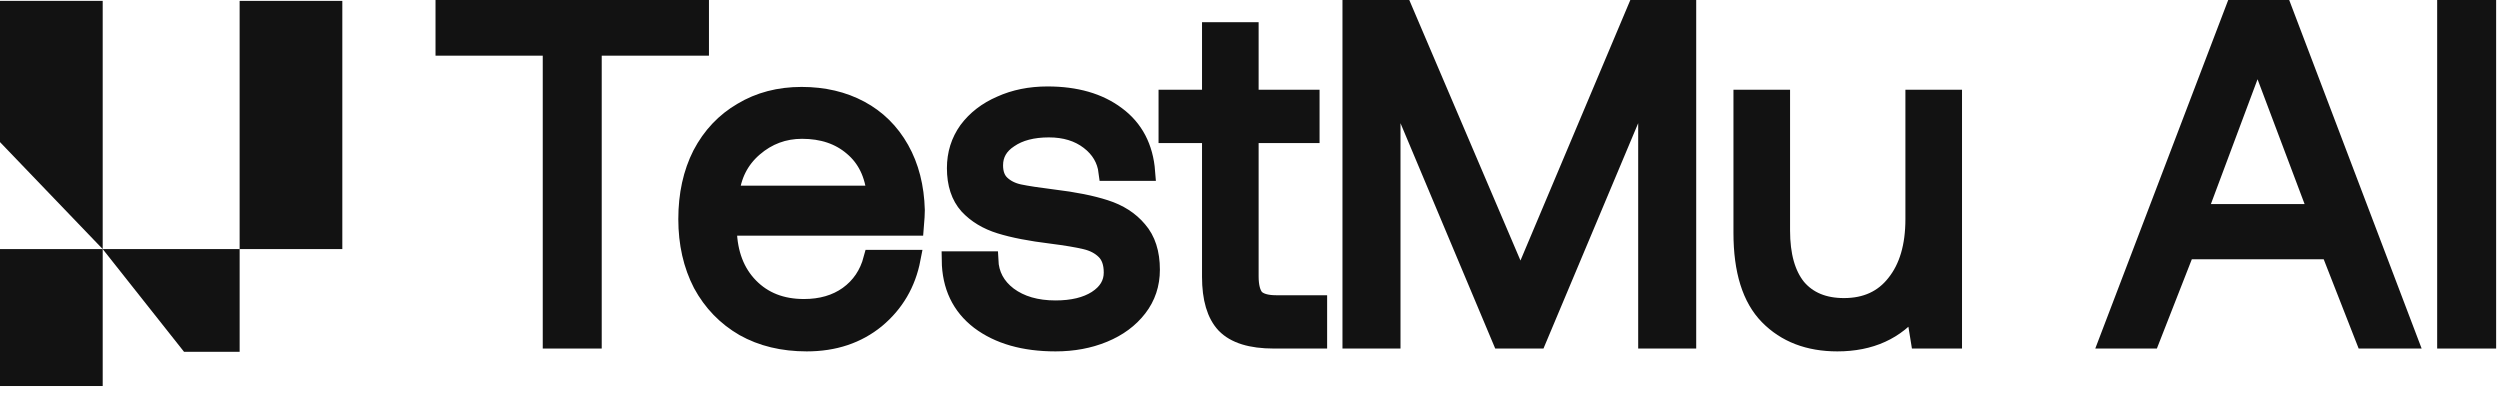
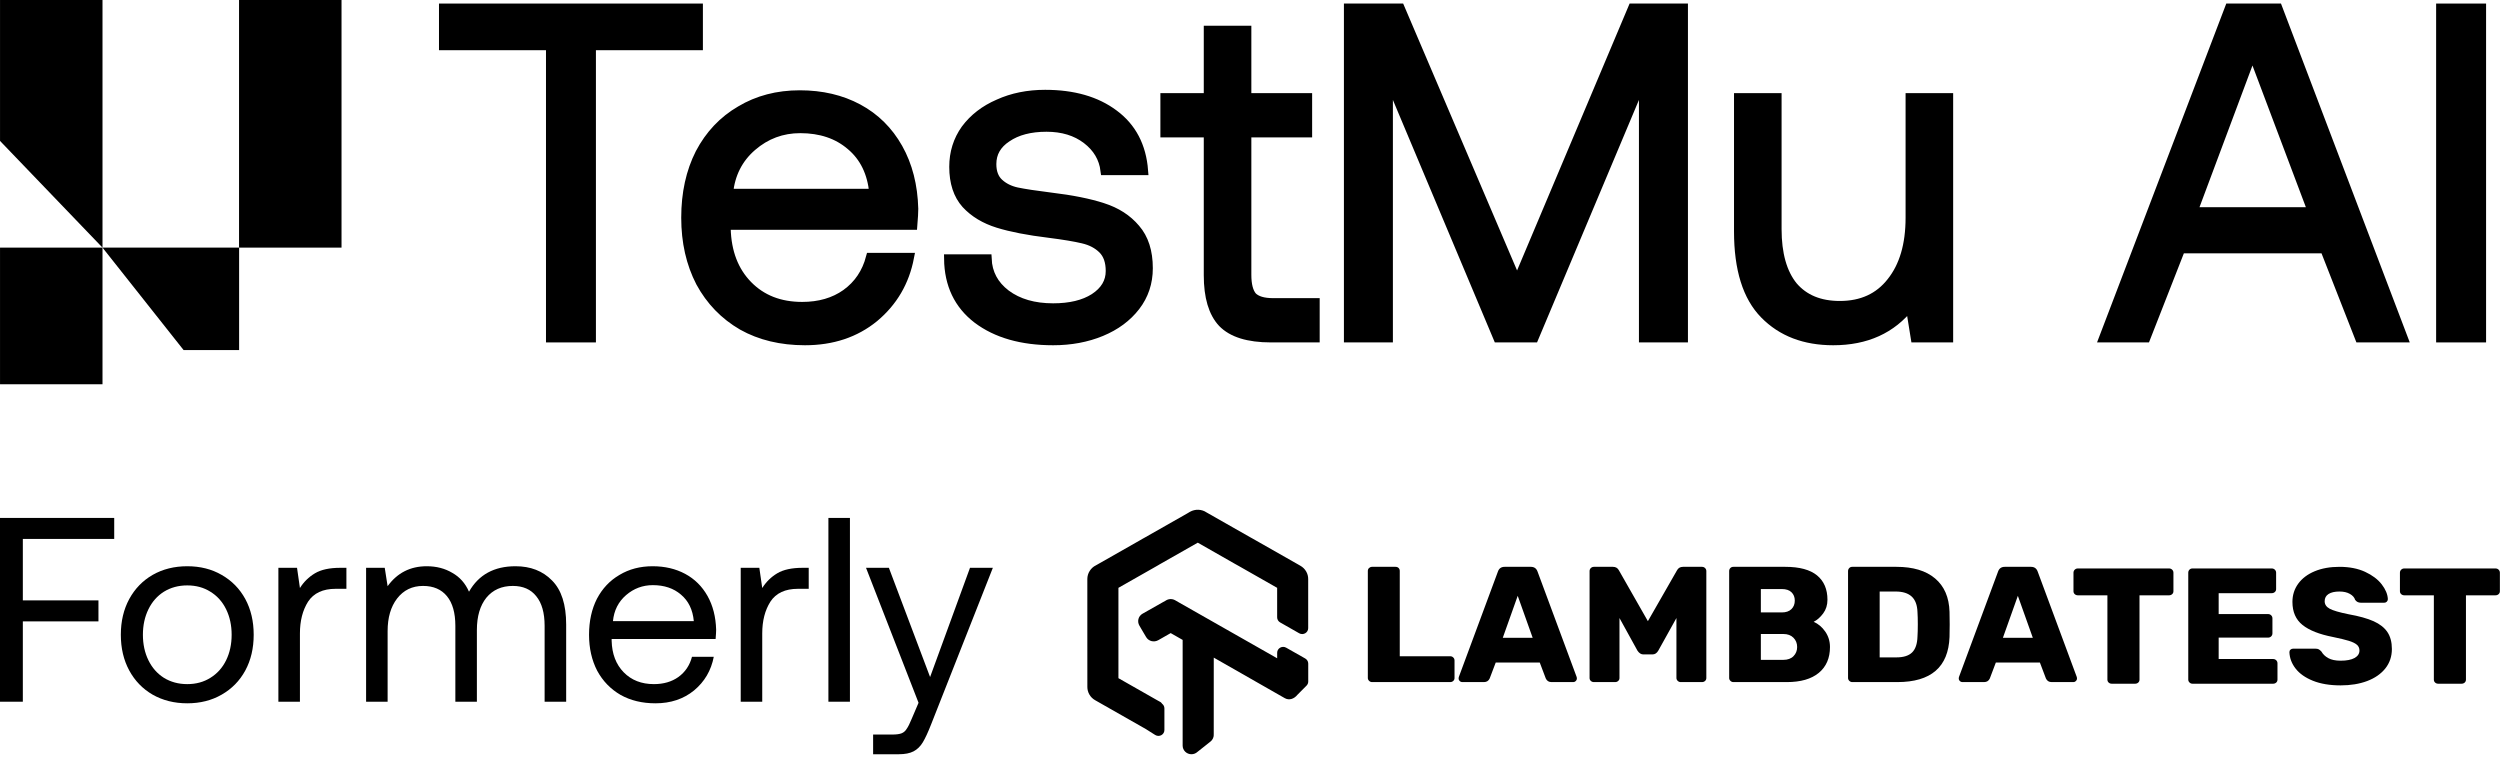
- <svg xmlns="http://www.w3.org/2000/svg" width="240" height="38" viewBox="0 0 240 38" fill="none">
-   <path d="M32.863 0.085H23.004V23.911H32.863V0.085Z" fill="#121212" fill-opacity="1" />
-   <path d="M9.859 0.085H0V13.641L9.859 23.911V0.085Z" fill="#121212" fill-opacity="1" />
-   <path d="M9.859 23.912H0V37.058H9.859V23.912Z" fill="#121212" fill-opacity="1" />
-   <path d="M23.006 23.912H9.86L17.666 33.771H23.006V23.912Z" fill="#121212" fill-opacity="1" />
-   <path d="M42.668 0.858H67.202V4.486H56.907V32.602H52.962V4.486H42.668V0.858Z" fill="#121212" fill-opacity="1" />
-   <path d="M65.976 21.039C65.976 18.68 66.43 16.61 67.337 14.826C68.274 13.042 69.574 11.666 71.237 10.699C72.899 9.701 74.804 9.203 76.951 9.203C79.067 9.203 80.941 9.641 82.574 10.518C84.206 11.394 85.491 12.664 86.428 14.327C87.366 15.99 87.865 17.94 87.925 20.177C87.925 20.509 87.895 21.039 87.834 21.764H69.876V22.082C69.937 24.349 70.632 26.163 71.962 27.523C73.292 28.884 75.031 29.564 77.177 29.564C78.84 29.564 80.246 29.156 81.395 28.34C82.574 27.493 83.36 26.329 83.753 24.848H87.517C87.063 27.206 85.93 29.141 84.116 30.652C82.302 32.134 80.08 32.875 77.449 32.875C75.152 32.875 73.141 32.391 71.418 31.423C69.695 30.426 68.349 29.035 67.382 27.251C66.445 25.437 65.976 23.366 65.976 21.039ZM84.07 18.68C83.889 16.715 83.148 15.189 81.848 14.1C80.578 13.012 78.961 12.468 76.996 12.468C75.242 12.468 73.701 13.042 72.37 14.191C71.04 15.34 70.284 16.836 70.103 18.68H84.07Z" fill="#121212" fill-opacity="1" />
-   <path d="M94.982 24.984C95.042 26.375 95.647 27.508 96.796 28.385C97.975 29.262 99.487 29.7 101.331 29.7C102.963 29.7 104.278 29.383 105.276 28.748C106.304 28.083 106.818 27.221 106.818 26.163C106.818 25.256 106.576 24.561 106.092 24.077C105.609 23.593 104.974 23.261 104.188 23.079C103.432 22.898 102.344 22.716 100.923 22.535C98.927 22.293 97.295 21.976 96.025 21.583C94.755 21.19 93.727 20.57 92.941 19.724C92.155 18.847 91.762 17.652 91.762 16.141C91.762 14.78 92.14 13.571 92.896 12.513C93.682 11.455 94.74 10.639 96.07 10.064C97.401 9.46 98.897 9.157 100.56 9.157C103.281 9.157 105.488 9.792 107.181 11.062C108.904 12.332 109.856 14.146 110.038 16.504H106.319C106.168 15.294 105.578 14.297 104.551 13.511C103.523 12.725 102.238 12.332 100.696 12.332C99.124 12.332 97.854 12.664 96.887 13.329C95.919 13.964 95.436 14.811 95.436 15.869C95.436 16.655 95.662 17.259 96.116 17.683C96.569 18.106 97.144 18.393 97.839 18.544C98.564 18.696 99.653 18.862 101.104 19.043C103.13 19.285 104.792 19.618 106.092 20.041C107.423 20.464 108.481 21.144 109.267 22.082C110.083 23.019 110.491 24.289 110.491 25.891C110.491 27.282 110.083 28.506 109.267 29.564C108.451 30.622 107.347 31.439 105.956 32.013C104.566 32.587 103.024 32.875 101.331 32.875C98.308 32.875 95.874 32.179 94.03 30.789C92.216 29.398 91.294 27.463 91.263 24.984H94.982Z" fill="#121212" fill-opacity="1" />
-   <path d="M116.252 12.876H112.079V9.475H116.252V2.99H119.97V9.475H125.82V12.876H119.97V26.526C119.97 27.493 120.152 28.189 120.514 28.612C120.907 29.005 121.572 29.201 122.51 29.201H126.546V32.602H122.283C120.106 32.602 118.549 32.119 117.612 31.151C116.705 30.184 116.252 28.657 116.252 26.571V12.876Z" fill="#121212" fill-opacity="1" />
-   <path d="M129.735 0.858H134.724L145.97 27.206L157.081 0.858H161.978V32.602H158.124V7.57L147.603 32.602H144.111L133.59 7.57V32.602H129.735V0.858Z" fill="#121212" fill-opacity="1" />
-   <path d="M187.495 9.475V32.602H184.275L183.777 29.519C182.023 31.756 179.559 32.875 176.385 32.875C173.634 32.875 171.427 32.028 169.764 30.335C168.101 28.642 167.27 25.982 167.27 22.354V9.475H170.988V22.127C170.988 24.515 171.502 26.344 172.53 27.614C173.588 28.854 175.085 29.473 177.02 29.473C179.136 29.473 180.784 28.718 181.963 27.206C183.172 25.694 183.777 23.639 183.777 21.039V9.475H187.495Z" fill="#121212" fill-opacity="1" />
-   <path d="M202.392 32.602L214.5 0.858H219.171L231.234 32.602H227.017L223.661 24.032H209.829L206.474 32.602H202.392ZM211.008 20.449H222.482L216.722 5.167L211.008 20.449Z" fill="#121212" fill-opacity="1" />
-   <path d="M234.826 0.858H238.771V32.602H234.826V0.858Z" fill="#121212" fill-opacity="1" />
-   <path d="M42.668 0.858H67.202V4.486H56.907V32.602H52.962V4.486H42.668V0.858Z" stroke="#121212" stroke-opacity="1" stroke-width="1.716" mask="url(#path-5-outside-1_3244_80696)" />
-   <path d="M65.976 21.039C65.976 18.68 66.43 16.61 67.337 14.826C68.274 13.042 69.574 11.666 71.237 10.699C72.899 9.701 74.804 9.203 76.951 9.203C79.067 9.203 80.941 9.641 82.574 10.518C84.206 11.394 85.491 12.664 86.428 14.327C87.366 15.99 87.865 17.94 87.925 20.177C87.925 20.509 87.895 21.039 87.834 21.764H69.876V22.082C69.937 24.349 70.632 26.163 71.962 27.523C73.292 28.884 75.031 29.564 77.177 29.564C78.84 29.564 80.246 29.156 81.395 28.34C82.574 27.493 83.36 26.329 83.753 24.848H87.517C87.063 27.206 85.93 29.141 84.116 30.652C82.302 32.134 80.08 32.875 77.449 32.875C75.152 32.875 73.141 32.391 71.418 31.423C69.695 30.426 68.349 29.035 67.382 27.251C66.445 25.437 65.976 23.366 65.976 21.039ZM84.07 18.68C83.889 16.715 83.148 15.189 81.848 14.1C80.578 13.012 78.961 12.468 76.996 12.468C75.242 12.468 73.701 13.042 72.37 14.191C71.04 15.34 70.284 16.836 70.103 18.68H84.07Z" stroke="#121212" stroke-opacity="1" stroke-width="1.716" mask="url(#path-5-outside-1_3244_80696)" />
-   <path d="M94.982 24.984C95.042 26.375 95.647 27.508 96.796 28.385C97.975 29.262 99.487 29.7 101.331 29.7C102.963 29.7 104.278 29.383 105.276 28.748C106.304 28.083 106.818 27.221 106.818 26.163C106.818 25.256 106.576 24.561 106.092 24.077C105.609 23.593 104.974 23.261 104.188 23.079C103.432 22.898 102.344 22.716 100.923 22.535C98.927 22.293 97.295 21.976 96.025 21.583C94.755 21.19 93.727 20.57 92.941 19.724C92.155 18.847 91.762 17.652 91.762 16.141C91.762 14.78 92.14 13.571 92.896 12.513C93.682 11.455 94.74 10.639 96.07 10.064C97.401 9.46 98.897 9.157 100.56 9.157C103.281 9.157 105.488 9.792 107.181 11.062C108.904 12.332 109.856 14.146 110.038 16.504H106.319C106.168 15.294 105.578 14.297 104.551 13.511C103.523 12.725 102.238 12.332 100.696 12.332C99.124 12.332 97.854 12.664 96.887 13.329C95.919 13.964 95.436 14.811 95.436 15.869C95.436 16.655 95.662 17.259 96.116 17.683C96.569 18.106 97.144 18.393 97.839 18.544C98.564 18.696 99.653 18.862 101.104 19.043C103.13 19.285 104.792 19.618 106.092 20.041C107.423 20.464 108.481 21.144 109.267 22.082C110.083 23.019 110.491 24.289 110.491 25.891C110.491 27.282 110.083 28.506 109.267 29.564C108.451 30.622 107.347 31.439 105.956 32.013C104.566 32.587 103.024 32.875 101.331 32.875C98.308 32.875 95.874 32.179 94.03 30.789C92.216 29.398 91.294 27.463 91.263 24.984H94.982Z" stroke="#121212" stroke-opacity="1" stroke-width="1.716" mask="url(#path-5-outside-1_3244_80696)" />
-   <path d="M116.252 12.876H112.079V9.475H116.252V2.99H119.97V9.475H125.82V12.876H119.97V26.526C119.97 27.493 120.152 28.189 120.514 28.612C120.907 29.005 121.572 29.201 122.51 29.201H126.546V32.602H122.283C120.106 32.602 118.549 32.119 117.612 31.151C116.705 30.184 116.252 28.657 116.252 26.571V12.876Z" stroke="#121212" stroke-opacity="1" stroke-width="1.716" mask="url(#path-5-outside-1_3244_80696)" />
-   <path d="M129.735 0.858H134.724L145.97 27.206L157.081 0.858H161.978V32.602H158.124V7.57L147.603 32.602H144.111L133.59 7.57V32.602H129.735V0.858Z" stroke="#121212" stroke-opacity="1" stroke-width="1.716" mask="url(#path-5-outside-1_3244_80696)" />
-   <path d="M187.495 9.475V32.602H184.275L183.777 29.519C182.023 31.756 179.559 32.875 176.385 32.875C173.634 32.875 171.427 32.028 169.764 30.335C168.101 28.642 167.27 25.982 167.27 22.354V9.475H170.988V22.127C170.988 24.515 171.502 26.344 172.53 27.614C173.588 28.854 175.085 29.473 177.02 29.473C179.136 29.473 180.784 28.718 181.963 27.206C183.172 25.694 183.777 23.639 183.777 21.039V9.475H187.495Z" stroke="#121212" stroke-opacity="1" stroke-width="1.716" mask="url(#path-5-outside-1_3244_80696)" />
-   <path d="M202.392 32.602L214.5 0.858H219.171L231.234 32.602H227.017L223.661 24.032H209.829L206.474 32.602H202.392ZM211.008 20.449H222.482L216.722 5.167L211.008 20.449Z" stroke="#121212" stroke-opacity="1" stroke-width="1.716" mask="url(#path-5-outside-1_3244_80696)" />
-   <path d="M234.826 0.858H238.771V32.602H234.826V0.858Z" stroke="#121212" stroke-opacity="1" stroke-width="1.716" mask="url(#path-5-outside-1_3244_80696)" />
+ <svg xmlns="http://www.w3.org/2000/svg" width="105" height="32" viewBox="0 0 105 32" fill="none">
+   <path d="M14.344 0H10.04V10.4H14.344V0Z" fill="black" style="fill:black;fill-opacity:1;" />
+   <path d="M4.305 0H0.001V5.918L4.305 10.4V0Z" fill="black" style="fill:black;fill-opacity:1;" />
+   <path d="M4.305 10.4H0.001V16.139H4.305V10.4Z" fill="black" style="fill:black;fill-opacity:1;" />
+   <path d="M10.043 10.4H4.305L7.712 14.704H10.043V10.4Z" fill="black" style="fill:black;fill-opacity:1;" />
+   <path d="M18.625 0.337H29.334V1.921H24.841V14.194H23.119V1.921H18.625V0.337Z" fill="black" style="fill:black;fill-opacity:1;" />
+   <path d="M28.799 9.146C28.799 8.117 28.997 7.213 29.393 6.434C29.802 5.656 30.37 5.055 31.096 4.633C31.822 4.198 32.653 3.98 33.59 3.98C34.514 3.98 35.332 4.171 36.045 4.554C36.757 4.937 37.318 5.491 37.727 6.217C38.136 6.943 38.354 7.794 38.38 8.77C38.38 8.915 38.367 9.146 38.341 9.463H30.502V9.602C30.528 10.591 30.832 11.383 31.413 11.977C31.993 12.571 32.752 12.868 33.689 12.868C34.415 12.868 35.029 12.69 35.53 12.334C36.045 11.964 36.388 11.456 36.559 10.809H38.202C38.004 11.839 37.51 12.683 36.718 13.343C35.926 13.99 34.956 14.313 33.808 14.313C32.805 14.313 31.927 14.102 31.175 13.68C30.423 13.244 29.835 12.637 29.413 11.858C29.004 11.067 28.799 10.163 28.799 9.146ZM36.698 8.117C36.619 7.259 36.295 6.593 35.728 6.118C35.174 5.643 34.468 5.405 33.61 5.405C32.844 5.405 32.171 5.656 31.591 6.157C31.01 6.659 30.68 7.312 30.601 8.117H36.698Z" fill="black" style="fill:black;fill-opacity:1;" />
+   <path d="M41.461 10.869C41.487 11.476 41.751 11.971 42.253 12.353C42.767 12.736 43.427 12.927 44.232 12.927C44.945 12.927 45.519 12.789 45.955 12.512C46.403 12.221 46.628 11.845 46.628 11.383C46.628 10.987 46.522 10.684 46.311 10.473C46.1 10.262 45.823 10.116 45.48 10.037C45.15 9.958 44.675 9.879 44.054 9.8C43.183 9.694 42.471 9.556 41.916 9.384C41.362 9.212 40.913 8.942 40.57 8.572C40.227 8.19 40.056 7.668 40.056 7.008C40.056 6.415 40.221 5.887 40.55 5.425C40.894 4.963 41.355 4.607 41.936 4.356C42.517 4.092 43.17 3.96 43.896 3.96C45.084 3.96 46.047 4.237 46.786 4.791C47.538 5.346 47.954 6.138 48.033 7.167H46.41C46.344 6.639 46.087 6.203 45.638 5.86C45.189 5.517 44.628 5.346 43.955 5.346C43.269 5.346 42.715 5.491 42.292 5.781C41.87 6.058 41.659 6.428 41.659 6.89C41.659 7.233 41.758 7.497 41.956 7.682C42.154 7.866 42.405 7.992 42.708 8.058C43.025 8.124 43.5 8.196 44.133 8.275C45.018 8.381 45.743 8.526 46.311 8.711C46.892 8.896 47.353 9.193 47.697 9.602C48.053 10.011 48.231 10.565 48.231 11.264C48.231 11.872 48.053 12.406 47.697 12.868C47.34 13.33 46.859 13.686 46.252 13.937C45.645 14.188 44.971 14.313 44.232 14.313C42.913 14.313 41.85 14.009 41.045 13.402C40.254 12.795 39.851 11.951 39.838 10.869H41.461Z" fill="black" style="fill:black;fill-opacity:1;" />
+   <path d="M50.746 5.583H48.924V4.099H50.746V1.268H52.369V4.099H54.922V5.583H52.369V11.542C52.369 11.964 52.448 12.268 52.606 12.452C52.778 12.624 53.068 12.71 53.477 12.71H55.239V14.194H53.378C52.428 14.194 51.749 13.983 51.34 13.561C50.944 13.139 50.746 12.472 50.746 11.562V5.583Z" fill="black" style="fill:black;fill-opacity:1;" />
+   <path d="M56.632 0.337H58.809L63.718 11.839L68.568 0.337H70.706V14.194H69.023V3.267L64.431 14.194H62.907L58.314 3.267V14.194H56.632V0.337Z" fill="black" style="fill:black;fill-opacity:1;" />
+   <path d="M81.845 4.099V14.194H80.439L80.222 12.848C79.456 13.825 78.38 14.313 76.995 14.313C75.794 14.313 74.831 13.944 74.105 13.204C73.379 12.466 73.016 11.304 73.016 9.72V4.099H74.639V9.622C74.639 10.664 74.864 11.463 75.312 12.017C75.774 12.558 76.427 12.828 77.272 12.828C78.196 12.828 78.915 12.498 79.43 11.839C79.958 11.179 80.222 10.281 80.222 9.146V4.099H81.845Z" fill="black" style="fill:black;fill-opacity:1;" />
+   <path d="M88.348 14.194L93.633 0.337H95.672L100.938 14.194H99.097L97.632 10.453H91.594L90.129 14.194H88.348ZM92.109 8.889H97.117L94.603 2.218L92.109 8.889Z" fill="black" style="fill:black;fill-opacity:1;" />
+   <path d="M102.505 0.337H104.228V14.194H102.505V0.337Z" fill="black" style="fill:black;fill-opacity:1;" />
+   <path d="M18.625 0.337H29.334V1.921H24.841V14.194H23.119V1.921H18.625V0.337Z" stroke="black" style="stroke:black;stroke-opacity:1;" stroke-width="0.375" />
+   <path d="M28.799 9.146C28.799 8.117 28.997 7.213 29.393 6.434C29.802 5.656 30.37 5.055 31.096 4.633C31.822 4.198 32.653 3.98 33.59 3.98C34.514 3.98 35.332 4.171 36.045 4.554C36.757 4.937 37.318 5.491 37.727 6.217C38.136 6.943 38.354 7.794 38.38 8.77C38.38 8.915 38.367 9.146 38.341 9.463H30.502V9.602C30.528 10.591 30.832 11.383 31.413 11.977C31.993 12.571 32.752 12.868 33.689 12.868C34.415 12.868 35.029 12.69 35.53 12.334C36.045 11.964 36.388 11.456 36.559 10.809H38.202C38.004 11.839 37.51 12.683 36.718 13.343C35.926 13.99 34.956 14.313 33.808 14.313C32.805 14.313 31.927 14.102 31.175 13.68C30.423 13.244 29.835 12.637 29.413 11.858C29.004 11.067 28.799 10.163 28.799 9.146ZM36.698 8.117C36.619 7.259 36.295 6.593 35.728 6.118C35.174 5.643 34.468 5.405 33.61 5.405C32.844 5.405 32.171 5.656 31.591 6.157C31.01 6.659 30.68 7.312 30.601 8.117H36.698Z" stroke="black" style="stroke:black;stroke-opacity:1;" stroke-width="0.375" />
+   <path d="M41.461 10.869C41.487 11.476 41.751 11.971 42.253 12.353C42.767 12.736 43.427 12.927 44.232 12.927C44.945 12.927 45.519 12.789 45.955 12.512C46.403 12.221 46.628 11.845 46.628 11.383C46.628 10.987 46.522 10.684 46.311 10.473C46.1 10.262 45.823 10.116 45.48 10.037C45.15 9.958 44.675 9.879 44.054 9.8C43.183 9.694 42.471 9.556 41.916 9.384C41.362 9.212 40.913 8.942 40.57 8.572C40.227 8.19 40.056 7.668 40.056 7.008C40.056 6.415 40.221 5.887 40.55 5.425C40.894 4.963 41.355 4.607 41.936 4.356C42.517 4.092 43.17 3.96 43.896 3.96C45.084 3.96 46.047 4.237 46.786 4.791C47.538 5.346 47.954 6.138 48.033 7.167H46.41C46.344 6.639 46.087 6.203 45.638 5.86C45.189 5.517 44.628 5.346 43.955 5.346C43.269 5.346 42.715 5.491 42.292 5.781C41.87 6.058 41.659 6.428 41.659 6.89C41.659 7.233 41.758 7.497 41.956 7.682C42.154 7.866 42.405 7.992 42.708 8.058C43.025 8.124 43.5 8.196 44.133 8.275C45.018 8.381 45.743 8.526 46.311 8.711C46.892 8.896 47.353 9.193 47.697 9.602C48.053 10.011 48.231 10.565 48.231 11.264C48.231 11.872 48.053 12.406 47.697 12.868C47.34 13.33 46.859 13.686 46.252 13.937C45.645 14.188 44.971 14.313 44.232 14.313C42.913 14.313 41.85 14.009 41.045 13.402C40.254 12.795 39.851 11.951 39.838 10.869H41.461Z" stroke="black" style="stroke:black;stroke-opacity:1;" stroke-width="0.375" />
+   <path d="M50.746 5.583H48.924V4.099H50.746V1.268H52.369V4.099H54.922V5.583H52.369V11.542C52.369 11.964 52.448 12.268 52.606 12.452C52.778 12.624 53.068 12.71 53.477 12.71H55.239V14.194H53.378C52.428 14.194 51.749 13.983 51.34 13.561C50.944 13.139 50.746 12.472 50.746 11.562V5.583Z" stroke="black" style="stroke:black;stroke-opacity:1;" stroke-width="0.375" />
+   <path d="M56.632 0.337H58.809L63.718 11.839L68.568 0.337H70.706V14.194H69.023V3.267L64.431 14.194H62.907L58.314 3.267V14.194H56.632V0.337Z" stroke="black" style="stroke:black;stroke-opacity:1;" stroke-width="0.375" />
+   <path d="M81.845 4.099V14.194H80.439L80.222 12.848C79.456 13.825 78.38 14.313 76.995 14.313C75.794 14.313 74.831 13.944 74.105 13.204C73.379 12.466 73.016 11.304 73.016 9.72V4.099H74.639V9.622C74.639 10.664 74.864 11.463 75.312 12.017C75.774 12.558 76.427 12.828 77.272 12.828C78.196 12.828 78.915 12.498 79.43 11.839C79.958 11.179 80.222 10.281 80.222 9.146V4.099H81.845Z" stroke="black" style="stroke:black;stroke-opacity:1;" stroke-width="0.375" />
+   <path d="M88.348 14.194L93.633 0.337H95.672L100.938 14.194H99.097L97.632 10.453H91.594L90.129 14.194H88.348ZM92.109 8.889H97.117L94.603 2.218L92.109 8.889Z" stroke="black" style="stroke:black;stroke-opacity:1;" stroke-width="0.375" />
+   <path d="M102.505 0.337H104.228V14.194H102.505V0.337Z" stroke="black" style="stroke:black;stroke-opacity:1;" stroke-width="0.375" />
+   <path d="M0 21.753H4.797V22.635H0.959V25.216H4.135V26.098H0.959V29.472H0V21.753Z" fill="black" style="fill:black;fill-opacity:1;" />
+   <path d="M7.865 29.539C7.321 29.539 6.836 29.417 6.41 29.175C5.991 28.932 5.664 28.594 5.428 28.16C5.193 27.726 5.075 27.226 5.075 26.66C5.075 26.094 5.193 25.594 5.428 25.16C5.664 24.727 5.991 24.389 6.41 24.146C6.836 23.903 7.321 23.782 7.865 23.782C8.409 23.782 8.891 23.903 9.31 24.146C9.736 24.389 10.067 24.727 10.303 25.16C10.538 25.594 10.655 26.094 10.655 26.66C10.655 27.226 10.538 27.726 10.303 28.16C10.067 28.594 9.736 28.932 9.31 29.175C8.891 29.417 8.409 29.539 7.865 29.539ZM7.865 28.733C8.233 28.733 8.556 28.645 8.836 28.469C9.123 28.292 9.343 28.046 9.498 27.73C9.652 27.414 9.729 27.057 9.729 26.66C9.729 26.263 9.652 25.907 9.498 25.591C9.343 25.274 9.123 25.028 8.836 24.852C8.556 24.675 8.233 24.587 7.865 24.587C7.498 24.587 7.171 24.675 6.884 24.852C6.605 25.028 6.388 25.274 6.233 25.591C6.079 25.907 6.002 26.263 6.002 26.66C6.002 27.057 6.079 27.414 6.233 27.73C6.388 28.046 6.605 28.292 6.884 28.469C7.171 28.645 7.498 28.733 7.865 28.733Z" fill="black" style="fill:black;fill-opacity:1;" />
+   <path d="M14.549 23.848V24.73H14.097C13.56 24.73 13.174 24.911 12.938 25.271C12.711 25.631 12.597 26.076 12.597 26.605V29.472H11.692V23.848H12.475L12.597 24.697C12.758 24.44 12.968 24.234 13.225 24.08C13.483 23.925 13.839 23.848 14.295 23.848H14.549Z" fill="black" style="fill:black;fill-opacity:1;" />
+   <path d="M21.65 23.782C22.283 23.782 22.794 23.98 23.183 24.378C23.58 24.774 23.779 25.392 23.779 26.23V29.472H22.874V26.285C22.874 25.741 22.757 25.326 22.521 25.039C22.294 24.753 21.966 24.609 21.54 24.609C21.07 24.609 20.698 24.774 20.426 25.105C20.162 25.436 20.029 25.888 20.029 26.462V29.472H19.125V26.285C19.125 25.741 19.007 25.326 18.772 25.039C18.537 24.753 18.202 24.609 17.769 24.609C17.313 24.609 16.949 24.786 16.677 25.139C16.412 25.484 16.28 25.94 16.28 26.506V29.472H15.376V23.848H16.159L16.28 24.62C16.684 24.061 17.232 23.782 17.923 23.782C18.327 23.782 18.684 23.874 18.993 24.058C19.309 24.234 19.544 24.499 19.698 24.852C20.103 24.139 20.753 23.782 21.65 23.782Z" fill="black" style="fill:black;fill-opacity:1;" />
+   <path d="M24.74 26.66C24.74 26.087 24.851 25.583 25.071 25.149C25.299 24.716 25.615 24.381 26.019 24.146C26.424 23.903 26.887 23.782 27.409 23.782C27.924 23.782 28.379 23.889 28.776 24.102C29.173 24.315 29.486 24.624 29.714 25.028C29.942 25.433 30.063 25.907 30.078 26.451C30.078 26.532 30.07 26.66 30.056 26.837H25.689V26.914C25.703 27.465 25.872 27.906 26.196 28.237C26.519 28.568 26.942 28.733 27.464 28.733C27.868 28.733 28.21 28.634 28.49 28.436C28.776 28.23 28.968 27.947 29.063 27.587H29.978C29.868 28.16 29.592 28.631 29.151 28.998C28.71 29.358 28.17 29.539 27.53 29.539C26.971 29.539 26.483 29.421 26.064 29.186C25.645 28.943 25.317 28.605 25.082 28.171C24.854 27.73 24.74 27.226 24.74 26.66ZM29.14 26.087C29.096 25.609 28.916 25.238 28.6 24.973C28.291 24.708 27.898 24.576 27.42 24.576C26.994 24.576 26.619 24.716 26.295 24.995C25.972 25.274 25.788 25.638 25.744 26.087H29.14Z" fill="black" style="fill:black;fill-opacity:1;" />
+   <path d="M33.966 23.848V24.73H33.514C32.977 24.73 32.591 24.911 32.356 25.271C32.128 25.631 32.014 26.076 32.014 26.605V29.472H31.11V23.848H31.892L32.014 24.697C32.176 24.44 32.385 24.234 32.642 24.08C32.9 23.925 33.256 23.848 33.712 23.848H33.966Z" fill="black" style="fill:black;fill-opacity:1;" />
+   <path d="M34.793 21.753H35.697V29.472H34.793V21.753Z" fill="black" style="fill:black;fill-opacity:1;" />
+   <path d="M37.333 23.848L39.064 28.436L40.74 23.848H41.7L39.108 30.421C38.976 30.759 38.858 31.013 38.755 31.182C38.652 31.351 38.524 31.476 38.369 31.557C38.215 31.637 38.009 31.678 37.752 31.678H36.671V30.851H37.476C37.653 30.851 37.785 30.832 37.873 30.796C37.961 30.759 38.031 30.697 38.083 30.608C38.141 30.527 38.211 30.388 38.292 30.189L38.579 29.517L36.373 23.848H37.333Z" fill="black" style="fill:black;fill-opacity:1;" />
+   <path fill-rule="evenodd" clip-rule="evenodd" d="M48.956 25.228C49.074 25.146 49.229 25.139 49.355 25.21L49.494 25.29L53.641 27.648V27.417C53.641 27.227 53.85 27.107 54.018 27.202L54.82 27.657C54.898 27.702 54.946 27.783 54.946 27.871V28.624C54.946 28.689 54.92 28.751 54.874 28.797L54.496 29.177C54.354 29.355 54.146 29.427 53.96 29.322L50.978 27.62L50.977 30.829C50.988 30.95 50.938 31.068 50.842 31.144C50.748 31.219 50.747 31.219 50.291 31.581C50.223 31.643 50.133 31.678 50.04 31.678C49.836 31.678 49.671 31.515 49.671 31.315V26.876L49.169 26.59L48.915 26.735C48.903 26.743 48.907 26.74 48.65 26.886C48.47 26.99 48.242 26.934 48.138 26.758C48.113 26.716 48.113 26.716 47.996 26.518L47.856 26.279C47.751 26.101 47.807 25.878 47.986 25.776C48.03 25.751 48.031 25.751 48.233 25.636L48.846 25.289L48.956 25.228ZM50.337 21.41C50.458 21.416 50.577 21.455 50.661 21.514L52.522 22.572L52.625 22.629C52.645 22.64 53.266 22.993 54.516 23.704L54.618 23.763C54.719 23.82 54.802 23.902 54.859 24.001C54.916 24.099 54.945 24.211 54.944 24.323V26.383C54.944 26.573 54.735 26.693 54.567 26.598L53.765 26.141C53.687 26.097 53.64 26.015 53.64 25.927V24.689L52.006 23.759C51.992 23.752 51.959 23.734 51.871 23.684L50.307 22.792L48.678 23.718C48.663 23.728 48.662 23.728 48.653 23.734C48.648 23.737 48.542 23.798 48.538 23.8L46.974 24.689V28.483L48.608 29.413C48.619 29.419 48.643 29.431 48.745 29.489L48.779 29.52L48.807 29.556C48.868 29.602 48.905 29.675 48.905 29.752V30.661C48.905 30.854 48.692 30.972 48.522 30.871L48.092 30.6L47.989 30.543C47.982 30.539 47.388 30.201 46.098 29.467L45.995 29.408C45.894 29.351 45.811 29.269 45.754 29.17C45.697 29.072 45.668 28.96 45.669 28.849L45.668 26.586V24.319C45.668 24.198 45.702 24.081 45.767 23.98C45.83 23.878 45.923 23.796 46.019 23.75L47.885 22.689L47.986 22.63C48.02 22.611 48.02 22.611 48.089 22.573L49.876 21.557L49.98 21.495C50.089 21.434 50.212 21.405 50.337 21.41Z" fill="black" style="fill:black;fill-opacity:1;" />
+   <path fill-rule="evenodd" clip-rule="evenodd" d="M57.626 28.648C57.579 28.648 57.538 28.63 57.502 28.596C57.467 28.561 57.449 28.521 57.449 28.475V23.98C57.449 23.929 57.467 23.887 57.502 23.855C57.538 23.823 57.579 23.807 57.626 23.807H58.614C58.665 23.807 58.708 23.823 58.741 23.855C58.773 23.887 58.79 23.929 58.79 23.98V27.562H60.907C60.959 27.562 61.002 27.579 61.037 27.614C61.073 27.648 61.09 27.691 61.09 27.742V28.475C61.09 28.526 61.073 28.567 61.037 28.599C61.002 28.632 60.959 28.648 60.907 28.648H57.626ZM61.409 28.648C61.372 28.648 61.337 28.633 61.307 28.603C61.276 28.573 61.261 28.539 61.261 28.503C61.261 28.475 61.263 28.454 61.268 28.44L62.912 24.007C62.959 23.873 63.053 23.807 63.194 23.807H64.295C64.436 23.807 64.53 23.873 64.577 24.007L66.222 28.44C66.226 28.454 66.229 28.475 66.229 28.503C66.229 28.539 66.213 28.573 66.183 28.603C66.152 28.633 66.118 28.648 66.08 28.648H65.163C65.05 28.648 64.97 28.597 64.923 28.496L64.669 27.825H62.821L62.566 28.496C62.519 28.597 62.439 28.648 62.327 28.648H61.409ZM63.117 26.787H64.372L63.744 25.024L63.117 26.787ZM66.946 28.648C66.894 28.648 66.85 28.632 66.815 28.599C66.78 28.567 66.762 28.526 66.762 28.475V23.986C66.762 23.936 66.78 23.893 66.815 23.859C66.85 23.824 66.894 23.807 66.946 23.807H67.743C67.861 23.807 67.945 23.857 67.997 23.959L69.211 26.089L70.431 23.959C70.483 23.857 70.568 23.807 70.685 23.807H71.483C71.535 23.807 71.578 23.824 71.613 23.859C71.649 23.893 71.666 23.936 71.666 23.986V28.475C71.666 28.526 71.649 28.567 71.613 28.599C71.578 28.632 71.535 28.648 71.483 28.648H70.587C70.54 28.648 70.499 28.63 70.463 28.596C70.428 28.561 70.41 28.521 70.41 28.475V25.957L69.648 27.327C69.587 27.433 69.505 27.486 69.401 27.486H69.02C68.926 27.486 68.844 27.433 68.773 27.327L68.018 25.957V28.475C68.018 28.526 68.001 28.567 67.965 28.599C67.93 28.632 67.886 28.648 67.835 28.648H66.946ZM72.801 28.648C72.754 28.648 72.713 28.63 72.678 28.596C72.642 28.561 72.625 28.521 72.625 28.475V23.986C72.625 23.936 72.641 23.893 72.674 23.859C72.707 23.824 72.749 23.807 72.801 23.807H74.982C75.579 23.807 76.023 23.927 76.315 24.166C76.607 24.406 76.753 24.747 76.753 25.19C76.753 25.411 76.693 25.602 76.573 25.764C76.453 25.925 76.32 26.043 76.174 26.116C76.367 26.2 76.529 26.337 76.661 26.528C76.793 26.719 76.859 26.935 76.859 27.175C76.859 27.64 76.702 28.002 76.389 28.261C76.076 28.519 75.628 28.648 75.045 28.648H72.801ZM74.838 25.722C75.012 25.722 75.146 25.676 75.24 25.583C75.334 25.491 75.381 25.372 75.381 25.224C75.381 25.081 75.335 24.965 75.243 24.875C75.152 24.785 75.016 24.74 74.838 24.74H73.956V25.722H74.838ZM74.901 27.714C75.085 27.714 75.227 27.662 75.328 27.558C75.429 27.455 75.48 27.327 75.48 27.175C75.48 27.018 75.428 26.888 75.324 26.784C75.221 26.68 75.08 26.628 74.901 26.628H73.956V27.714H74.901ZM77.795 28.648C77.748 28.648 77.707 28.63 77.671 28.596C77.636 28.561 77.618 28.521 77.618 28.475V23.986C77.618 23.936 77.635 23.893 77.668 23.859C77.701 23.824 77.743 23.807 77.795 23.807H79.65C80.347 23.807 80.888 23.969 81.273 24.294C81.659 24.619 81.862 25.086 81.88 25.695C81.885 25.828 81.887 26.006 81.887 26.227C81.887 26.448 81.885 26.624 81.88 26.753C81.833 28.016 81.102 28.648 79.686 28.648H77.795ZM79.652 27.61C79.948 27.61 80.167 27.541 80.308 27.403C80.449 27.265 80.525 27.043 80.534 26.739C80.543 26.605 80.548 26.432 80.548 26.22C80.548 26.008 80.543 25.837 80.534 25.708C80.525 25.413 80.443 25.195 80.291 25.055C80.138 24.914 79.913 24.844 79.617 24.844H78.946V27.61H79.652ZM82.415 28.648C82.377 28.648 82.343 28.633 82.312 28.603C82.282 28.573 82.267 28.539 82.267 28.503C82.267 28.475 82.269 28.454 82.274 28.44L83.918 24.007C83.965 23.873 84.059 23.807 84.2 23.807H85.301C85.442 23.807 85.536 23.873 85.583 24.007L87.227 28.44C87.232 28.454 87.234 28.475 87.234 28.503C87.234 28.539 87.219 28.573 87.188 28.603C87.158 28.633 87.124 28.648 87.086 28.648H86.169C86.056 28.648 85.976 28.597 85.929 28.496L85.675 27.825H83.826L83.572 28.496C83.525 28.597 83.445 28.648 83.332 28.648H82.415ZM84.122 26.787H85.378L84.75 25.024L84.122 26.787Z" fill="black" style="fill:black;fill-opacity:1;" />
+   <path fill-rule="evenodd" clip-rule="evenodd" d="M88.695 28.716C88.643 28.716 88.6 28.7 88.564 28.668C88.529 28.636 88.511 28.594 88.511 28.544V25.003H87.269C87.218 25.003 87.174 24.986 87.139 24.954C87.104 24.922 87.086 24.881 87.086 24.83V24.055C87.086 24.005 87.104 23.962 87.139 23.927C87.174 23.893 87.218 23.875 87.269 23.875H91.101C91.153 23.875 91.196 23.893 91.231 23.927C91.267 23.962 91.284 24.005 91.284 24.055V24.83C91.284 24.881 91.267 24.922 91.231 24.954C91.196 24.986 91.153 25.003 91.101 25.003H89.859V28.544C89.859 28.594 89.841 28.636 89.806 28.668C89.771 28.7 89.727 28.716 89.676 28.716H88.695ZM92.083 28.716C92.036 28.716 91.995 28.699 91.96 28.665C91.924 28.63 91.907 28.59 91.907 28.544V24.055C91.907 24.005 91.923 23.962 91.956 23.927C91.989 23.893 92.032 23.875 92.083 23.875H95.414C95.466 23.875 95.509 23.893 95.544 23.927C95.58 23.962 95.597 24.005 95.597 24.055V24.74C95.597 24.791 95.58 24.832 95.544 24.864C95.509 24.897 95.466 24.913 95.414 24.913H93.184V25.791H95.258C95.31 25.791 95.354 25.808 95.389 25.843C95.424 25.878 95.442 25.92 95.442 25.971V26.6C95.442 26.651 95.424 26.694 95.389 26.728C95.354 26.763 95.31 26.78 95.258 26.78H93.184V27.679H95.47C95.522 27.679 95.566 27.697 95.601 27.731C95.636 27.766 95.654 27.808 95.654 27.859V28.544C95.654 28.594 95.636 28.636 95.601 28.668C95.566 28.7 95.522 28.716 95.47 28.716H92.083ZM98.307 28.786C97.851 28.786 97.463 28.721 97.143 28.592C96.823 28.463 96.581 28.293 96.416 28.081C96.251 27.869 96.164 27.638 96.155 27.389C96.155 27.348 96.17 27.313 96.201 27.285C96.231 27.258 96.268 27.244 96.31 27.244H97.249C97.305 27.244 97.351 27.253 97.386 27.271C97.421 27.29 97.46 27.322 97.502 27.368C97.564 27.479 97.659 27.57 97.788 27.641C97.918 27.713 98.09 27.749 98.307 27.749C98.561 27.749 98.756 27.711 98.893 27.635C99.029 27.558 99.097 27.454 99.097 27.32C99.097 27.223 99.062 27.143 98.991 27.081C98.921 27.019 98.808 26.964 98.653 26.915C98.498 26.867 98.274 26.813 97.982 26.753C97.413 26.642 96.987 26.474 96.705 26.248C96.423 26.022 96.282 25.699 96.282 25.28C96.282 24.994 96.363 24.739 96.525 24.515C96.688 24.292 96.918 24.118 97.217 23.993C97.515 23.869 97.862 23.807 98.257 23.807C98.671 23.807 99.03 23.877 99.334 24.017C99.637 24.158 99.87 24.333 100.032 24.543C100.194 24.753 100.28 24.959 100.29 25.162C100.29 25.204 100.276 25.239 100.247 25.269C100.219 25.299 100.184 25.314 100.142 25.314H99.154C99.05 25.314 98.97 25.273 98.914 25.19C98.885 25.093 98.813 25.011 98.695 24.944C98.578 24.877 98.432 24.844 98.257 24.844C98.06 24.844 97.907 24.879 97.799 24.948C97.691 25.017 97.636 25.118 97.636 25.252C97.636 25.386 97.707 25.491 97.848 25.567C97.989 25.643 98.253 25.72 98.638 25.798C99.081 25.877 99.432 25.975 99.693 26.092C99.954 26.21 100.147 26.362 100.272 26.549C100.397 26.735 100.459 26.972 100.459 27.258C100.459 27.571 100.367 27.843 100.184 28.074C100 28.304 99.746 28.48 99.422 28.603C99.097 28.725 98.725 28.786 98.307 28.786ZM102.405 28.716C102.354 28.716 102.31 28.7 102.275 28.668C102.24 28.636 102.222 28.594 102.222 28.544V25.003H100.98C100.928 25.003 100.885 24.986 100.85 24.954C100.814 24.922 100.797 24.881 100.797 24.83V24.055C100.797 24.005 100.814 23.962 100.85 23.927C100.885 23.893 100.928 23.875 100.98 23.875H104.811C104.863 23.875 104.907 23.893 104.942 23.927C104.977 23.962 104.995 24.005 104.995 24.055V24.83C104.995 24.881 104.977 24.922 104.942 24.954C104.907 24.986 104.863 25.003 104.811 25.003H103.57V28.544C103.57 28.594 103.552 28.636 103.517 28.668C103.481 28.7 103.438 28.716 103.386 28.716H102.405Z" fill="black" style="fill:black;fill-opacity:1;" />
</svg>
